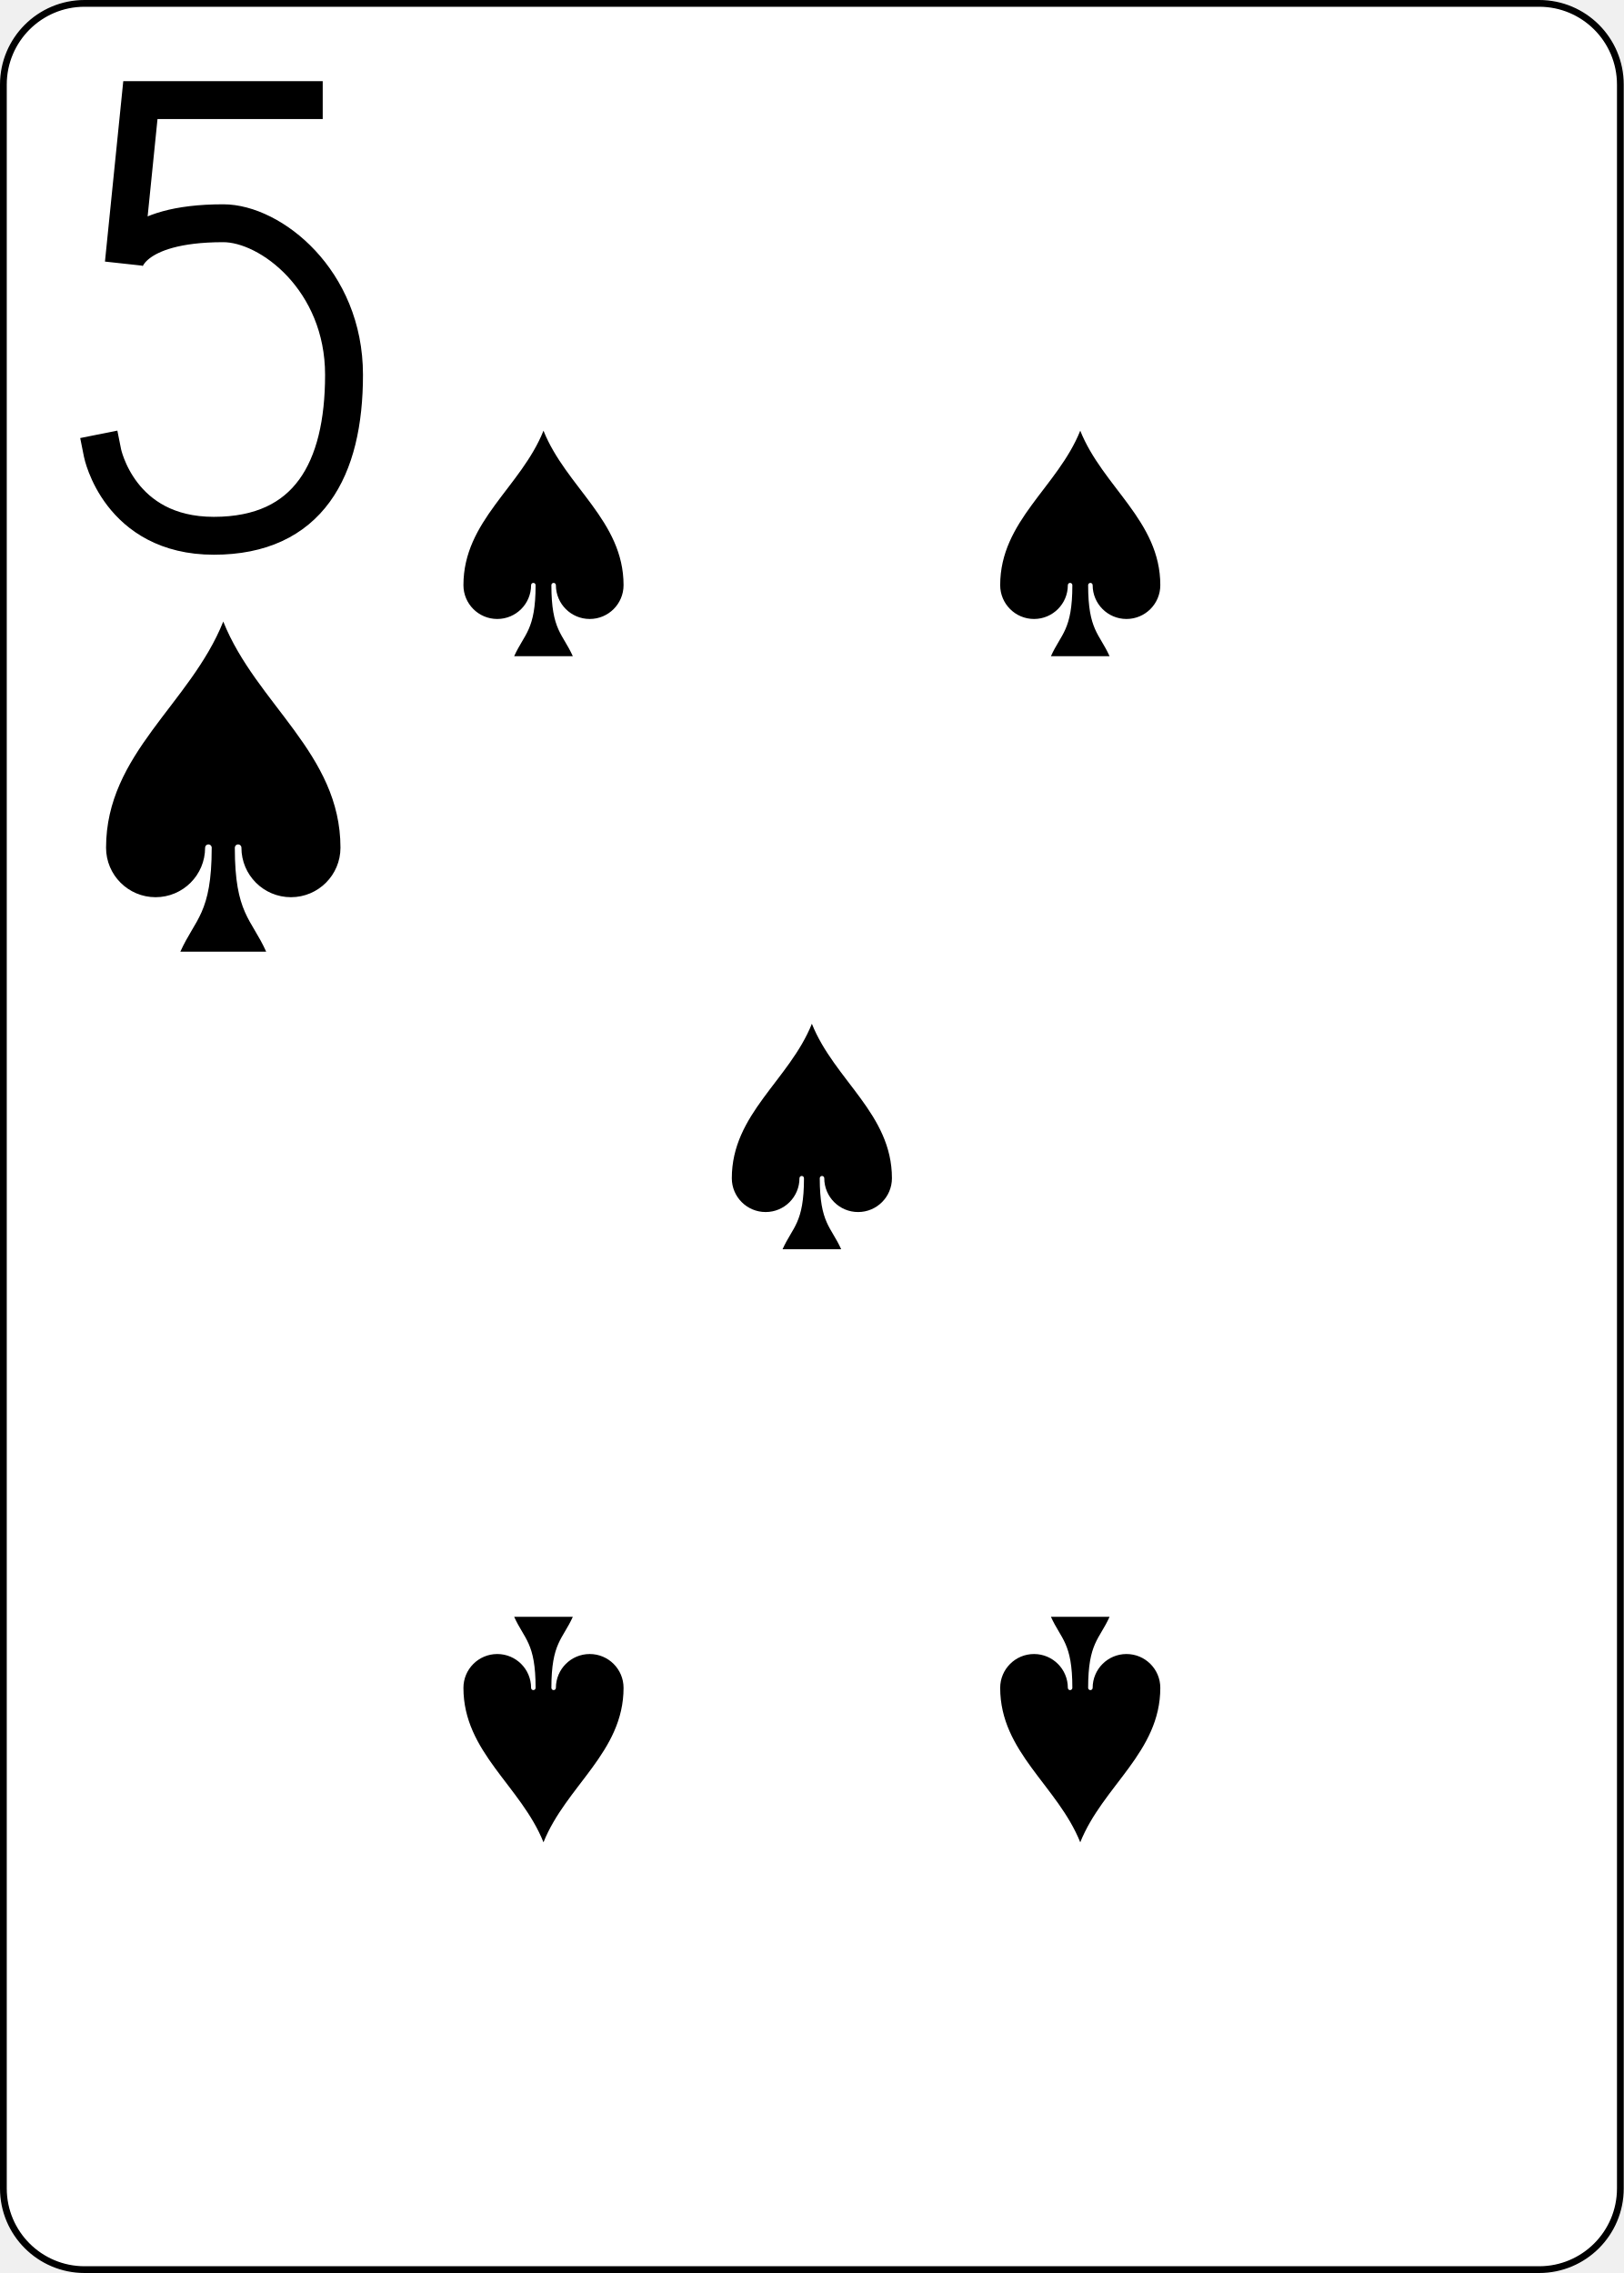
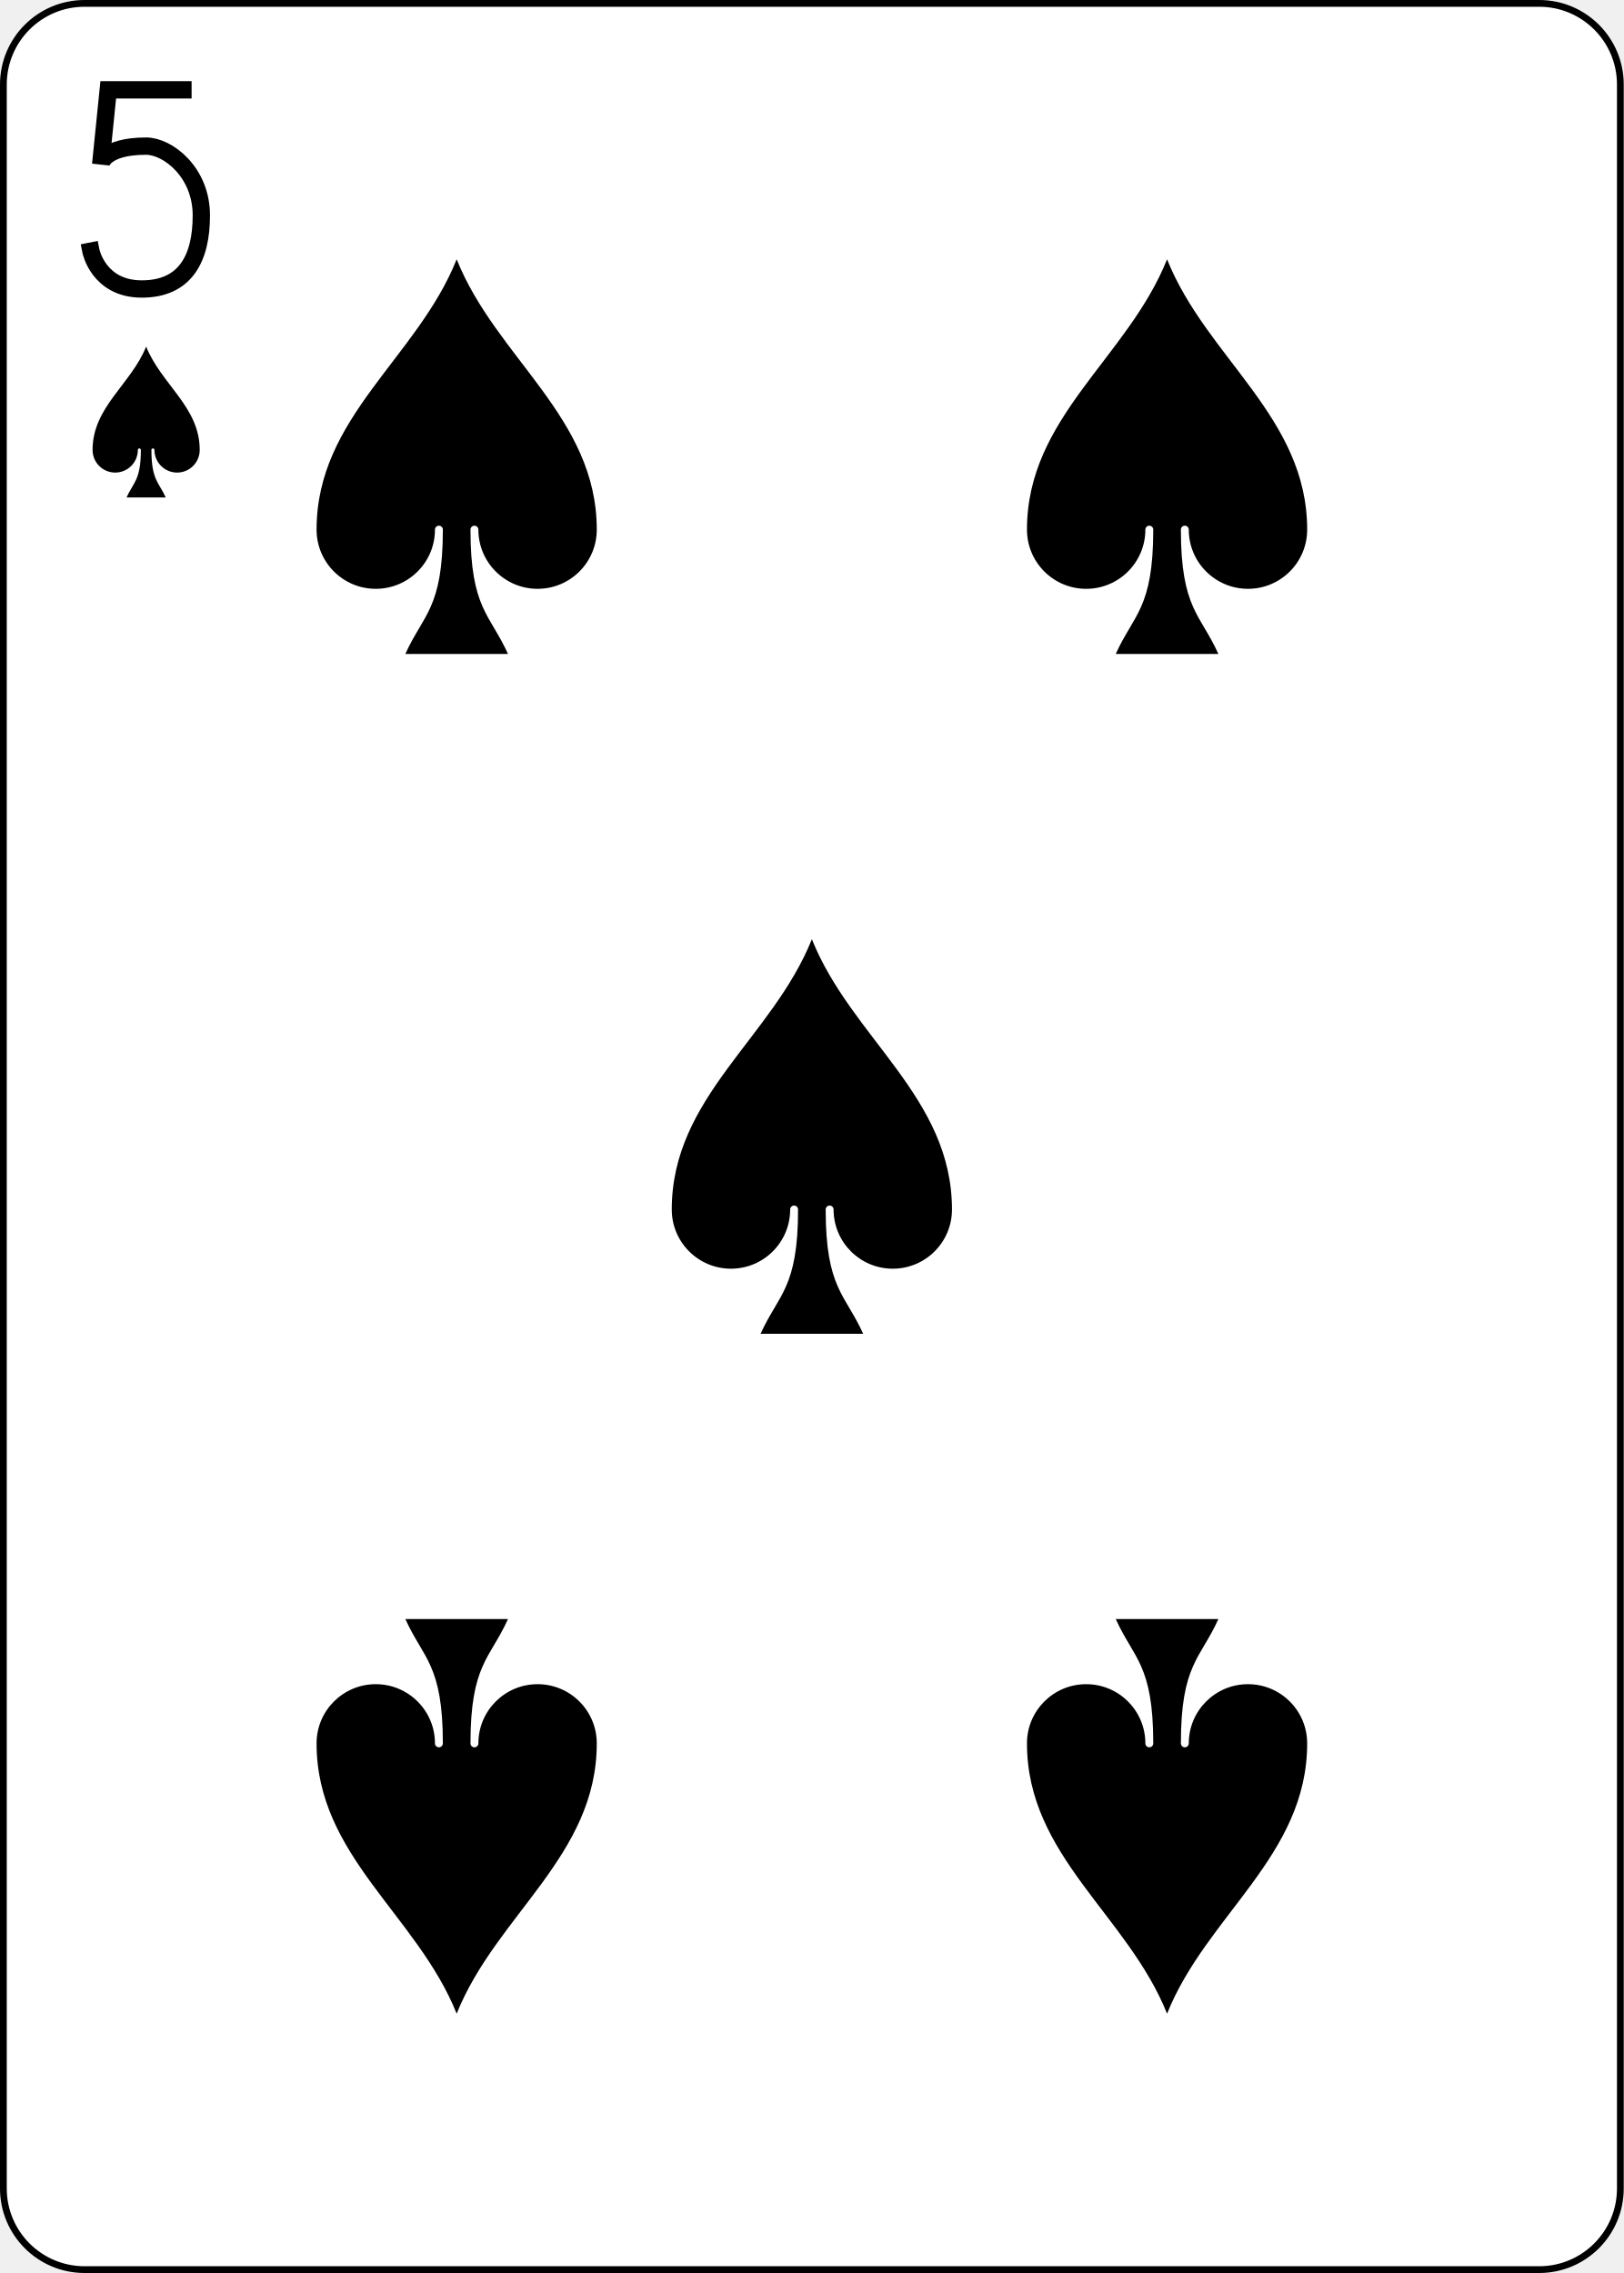
<svg xmlns="http://www.w3.org/2000/svg" xmlns:xlink="http://www.w3.org/1999/xlink" class="card" face="5S" height="3.5in" preserveAspectRatio="none" viewBox="-120 -168 240 336" width="2.5in">
  <defs>
    <symbol id="SS5" viewBox="-600 -600 1200 1200" preserveAspectRatio="xMinYMid">
      <path d="M0 -500C100 -250 355 -100 355 185A150 150 0 0 1 55 185A10 10 0 0 0 35 185C35 385 85 400 130 500L-130 500C-85 400 -35 385 -35 185A10 10 0 0 0 -55 185A150 150 0 0 1 -355 185C-355 -100 -100 -250 0 -500Z" fill="black" />
    </symbol>
    <symbol id="VS5" viewBox="-500 -500 1000 1000" preserveAspectRatio="xMinYMid">
      <path d="M170 -460L-175 -460L-210 -115C-210 -115 -200 -200 0 -200C100 -200 255 -80 255 120C255 320 180 460 -20 460C-220 460 -255 285 -255 285" stroke="black" stroke-width="80" stroke-linecap="square" stroke-miterlimit="1.5" fill="none" />
    </symbol>
  </defs>
  <rect width="239" height="335" x="-119.5" y="-167.5" rx="12" ry="12" fill="white" stroke="black" />
-   <use xlink:href="#VS5" height="70" width="70" x="-122" y="-156" />
-   <use xlink:href="#SS5" height="58.558" width="58.558" x="-116.279" y="-81" />
-   <use xlink:href="#SS5" height="40" width="40" x="-59.668" y="-107.668" />
-   <use xlink:href="#SS5" height="40" width="40" x="19.668" y="-107.668" />
-   <use xlink:href="#SS5" height="40" width="40" x="-20" y="-20" />
+   <use xlink:href="#VS5" height="32" width="32" x="-114.4" y="-156" />
+   <use xlink:href="#SS5" height="26.769" width="26.769" x="-111.784" y="-119" />
+   <use xlink:href="#SS5" height="70" width="70" x="-87.501" y="-135.501" />
+   <use xlink:href="#SS5" height="70" width="70" x="17.501" y="-135.501" />
+   <use xlink:href="#SS5" height="70" width="70" x="-35" y="-35" />
  <g transform="rotate(180)">
-     <use xlink:href="#SS5" height="40" width="40" x="-59.668" y="-107.668" />
-     <use xlink:href="#SS5" height="40" width="40" x="19.668" y="-107.668" />
+     <use xlink:href="#SS5" height="70" width="70" x="-87.501" y="-135.501" />
+     <use xlink:href="#SS5" height="70" width="70" x="17.501" y="-135.501" />
  </g>
</svg>
